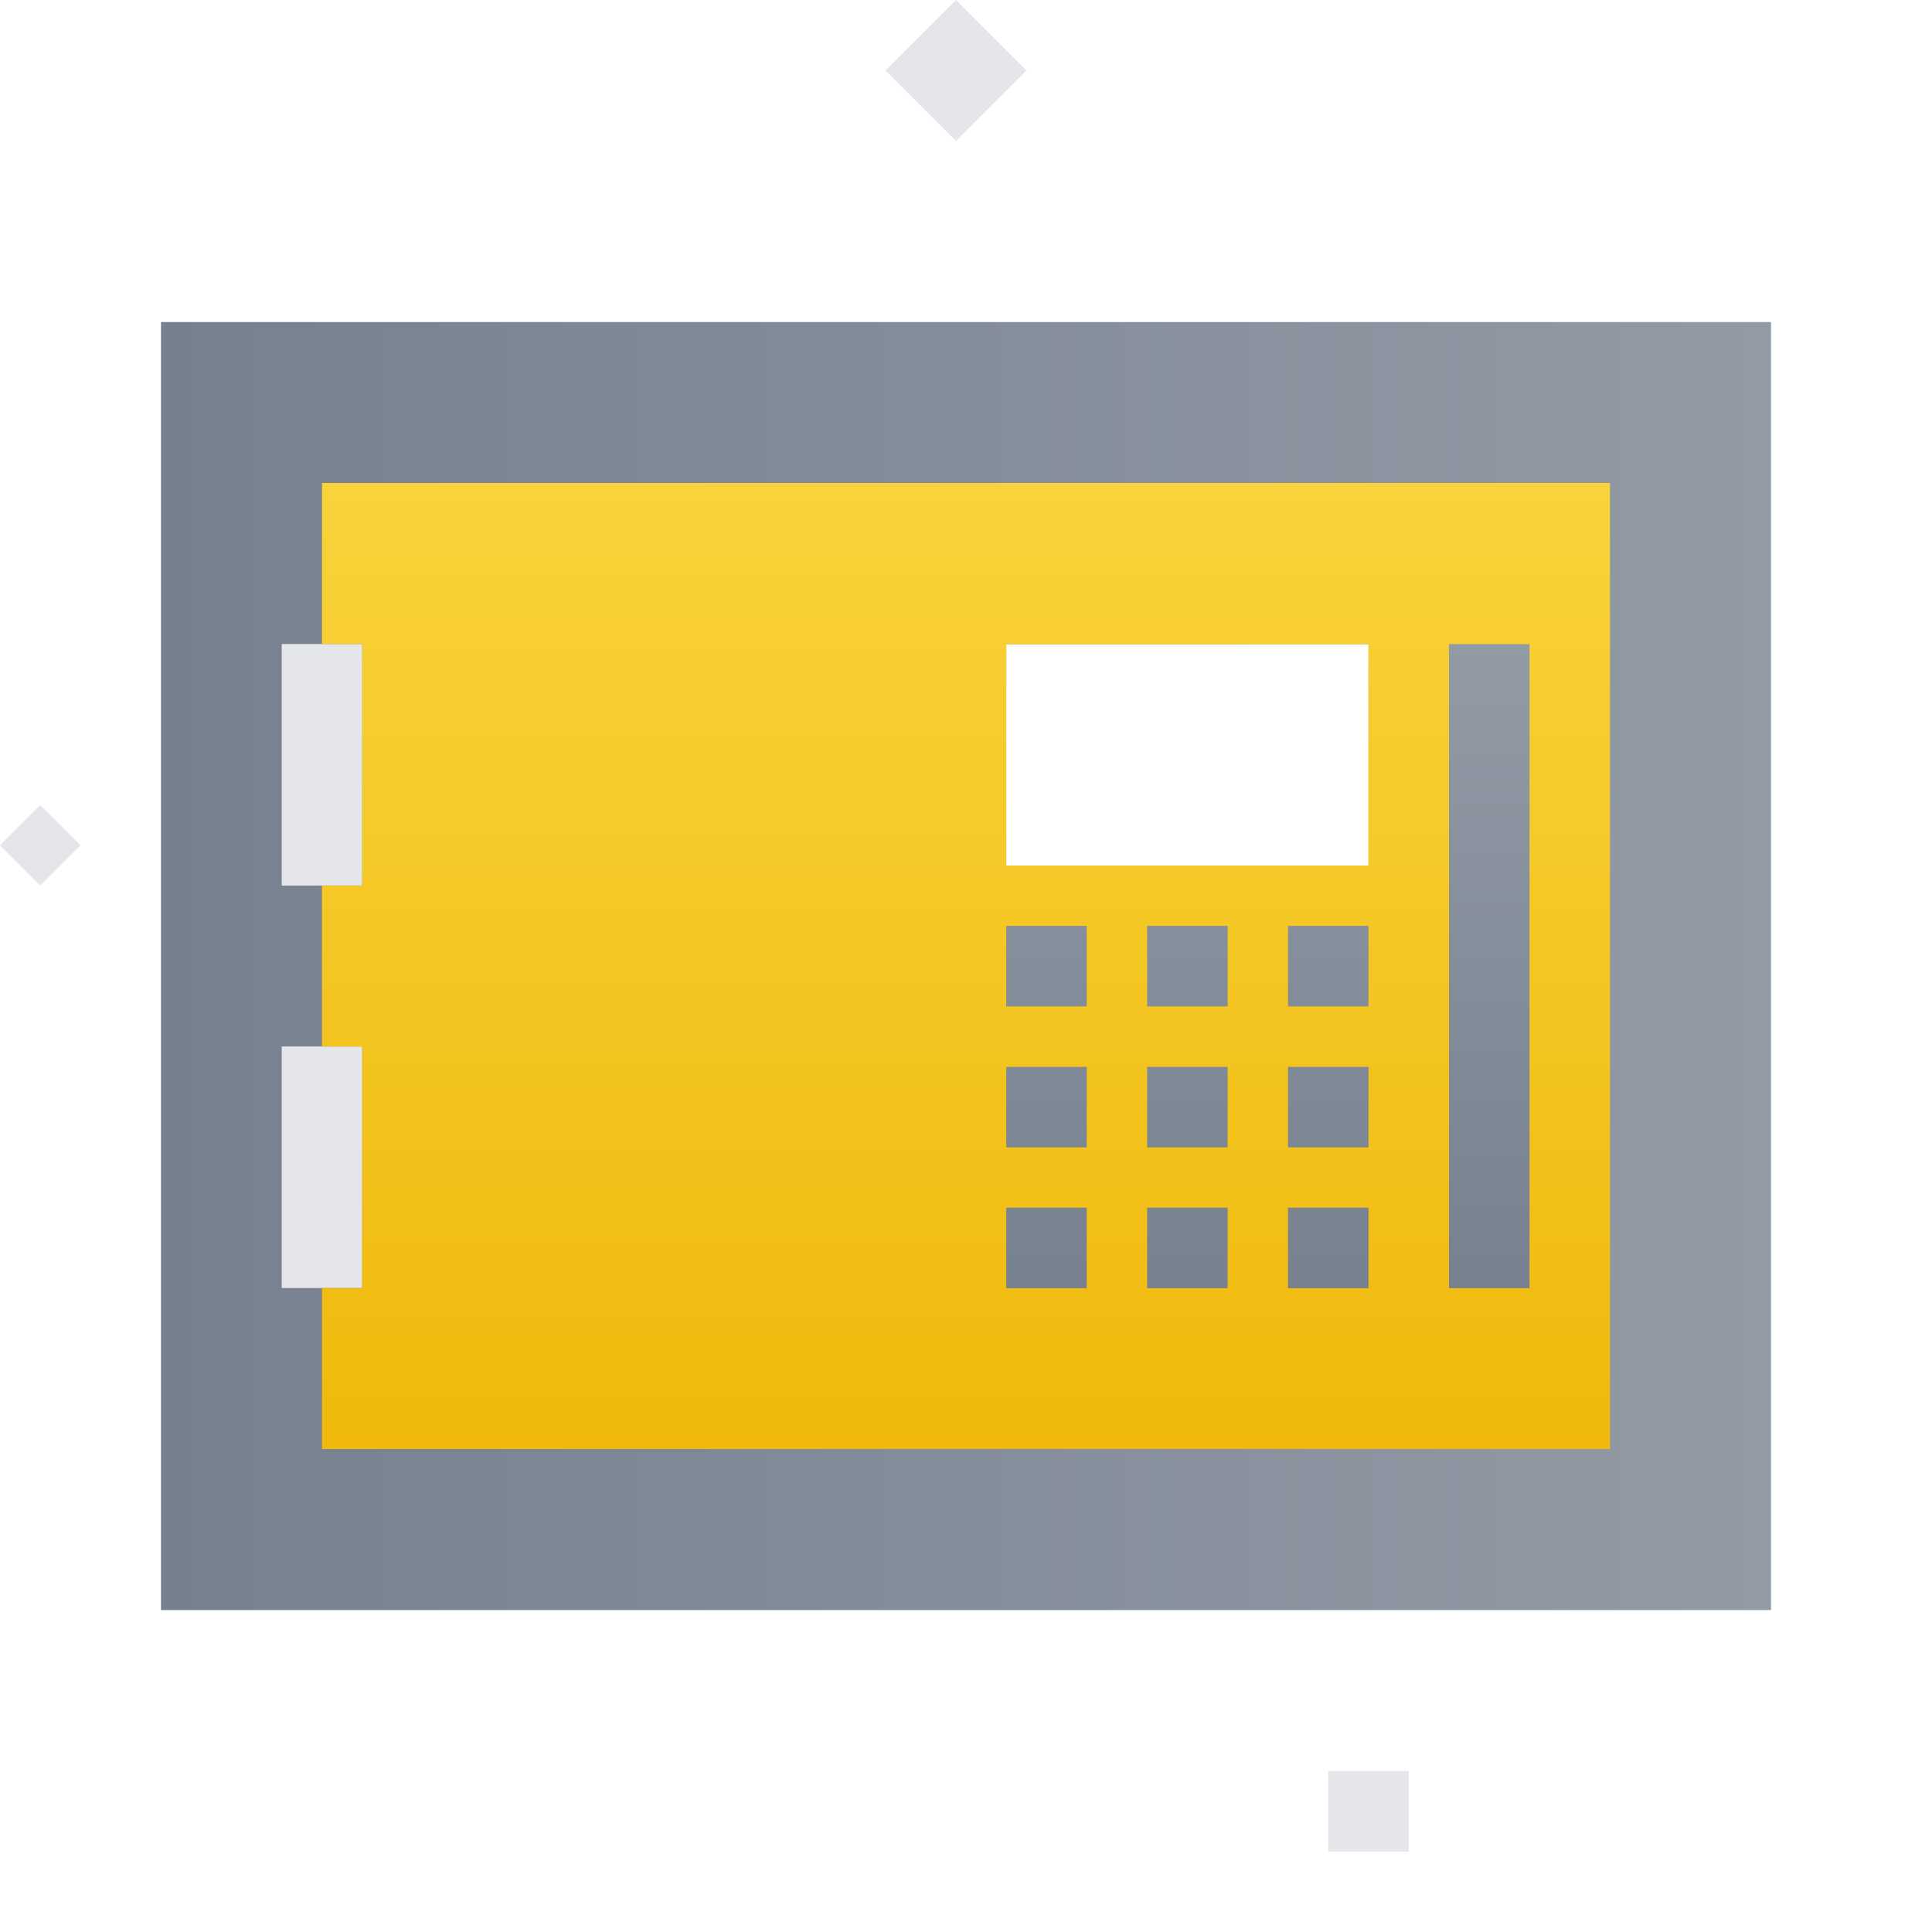
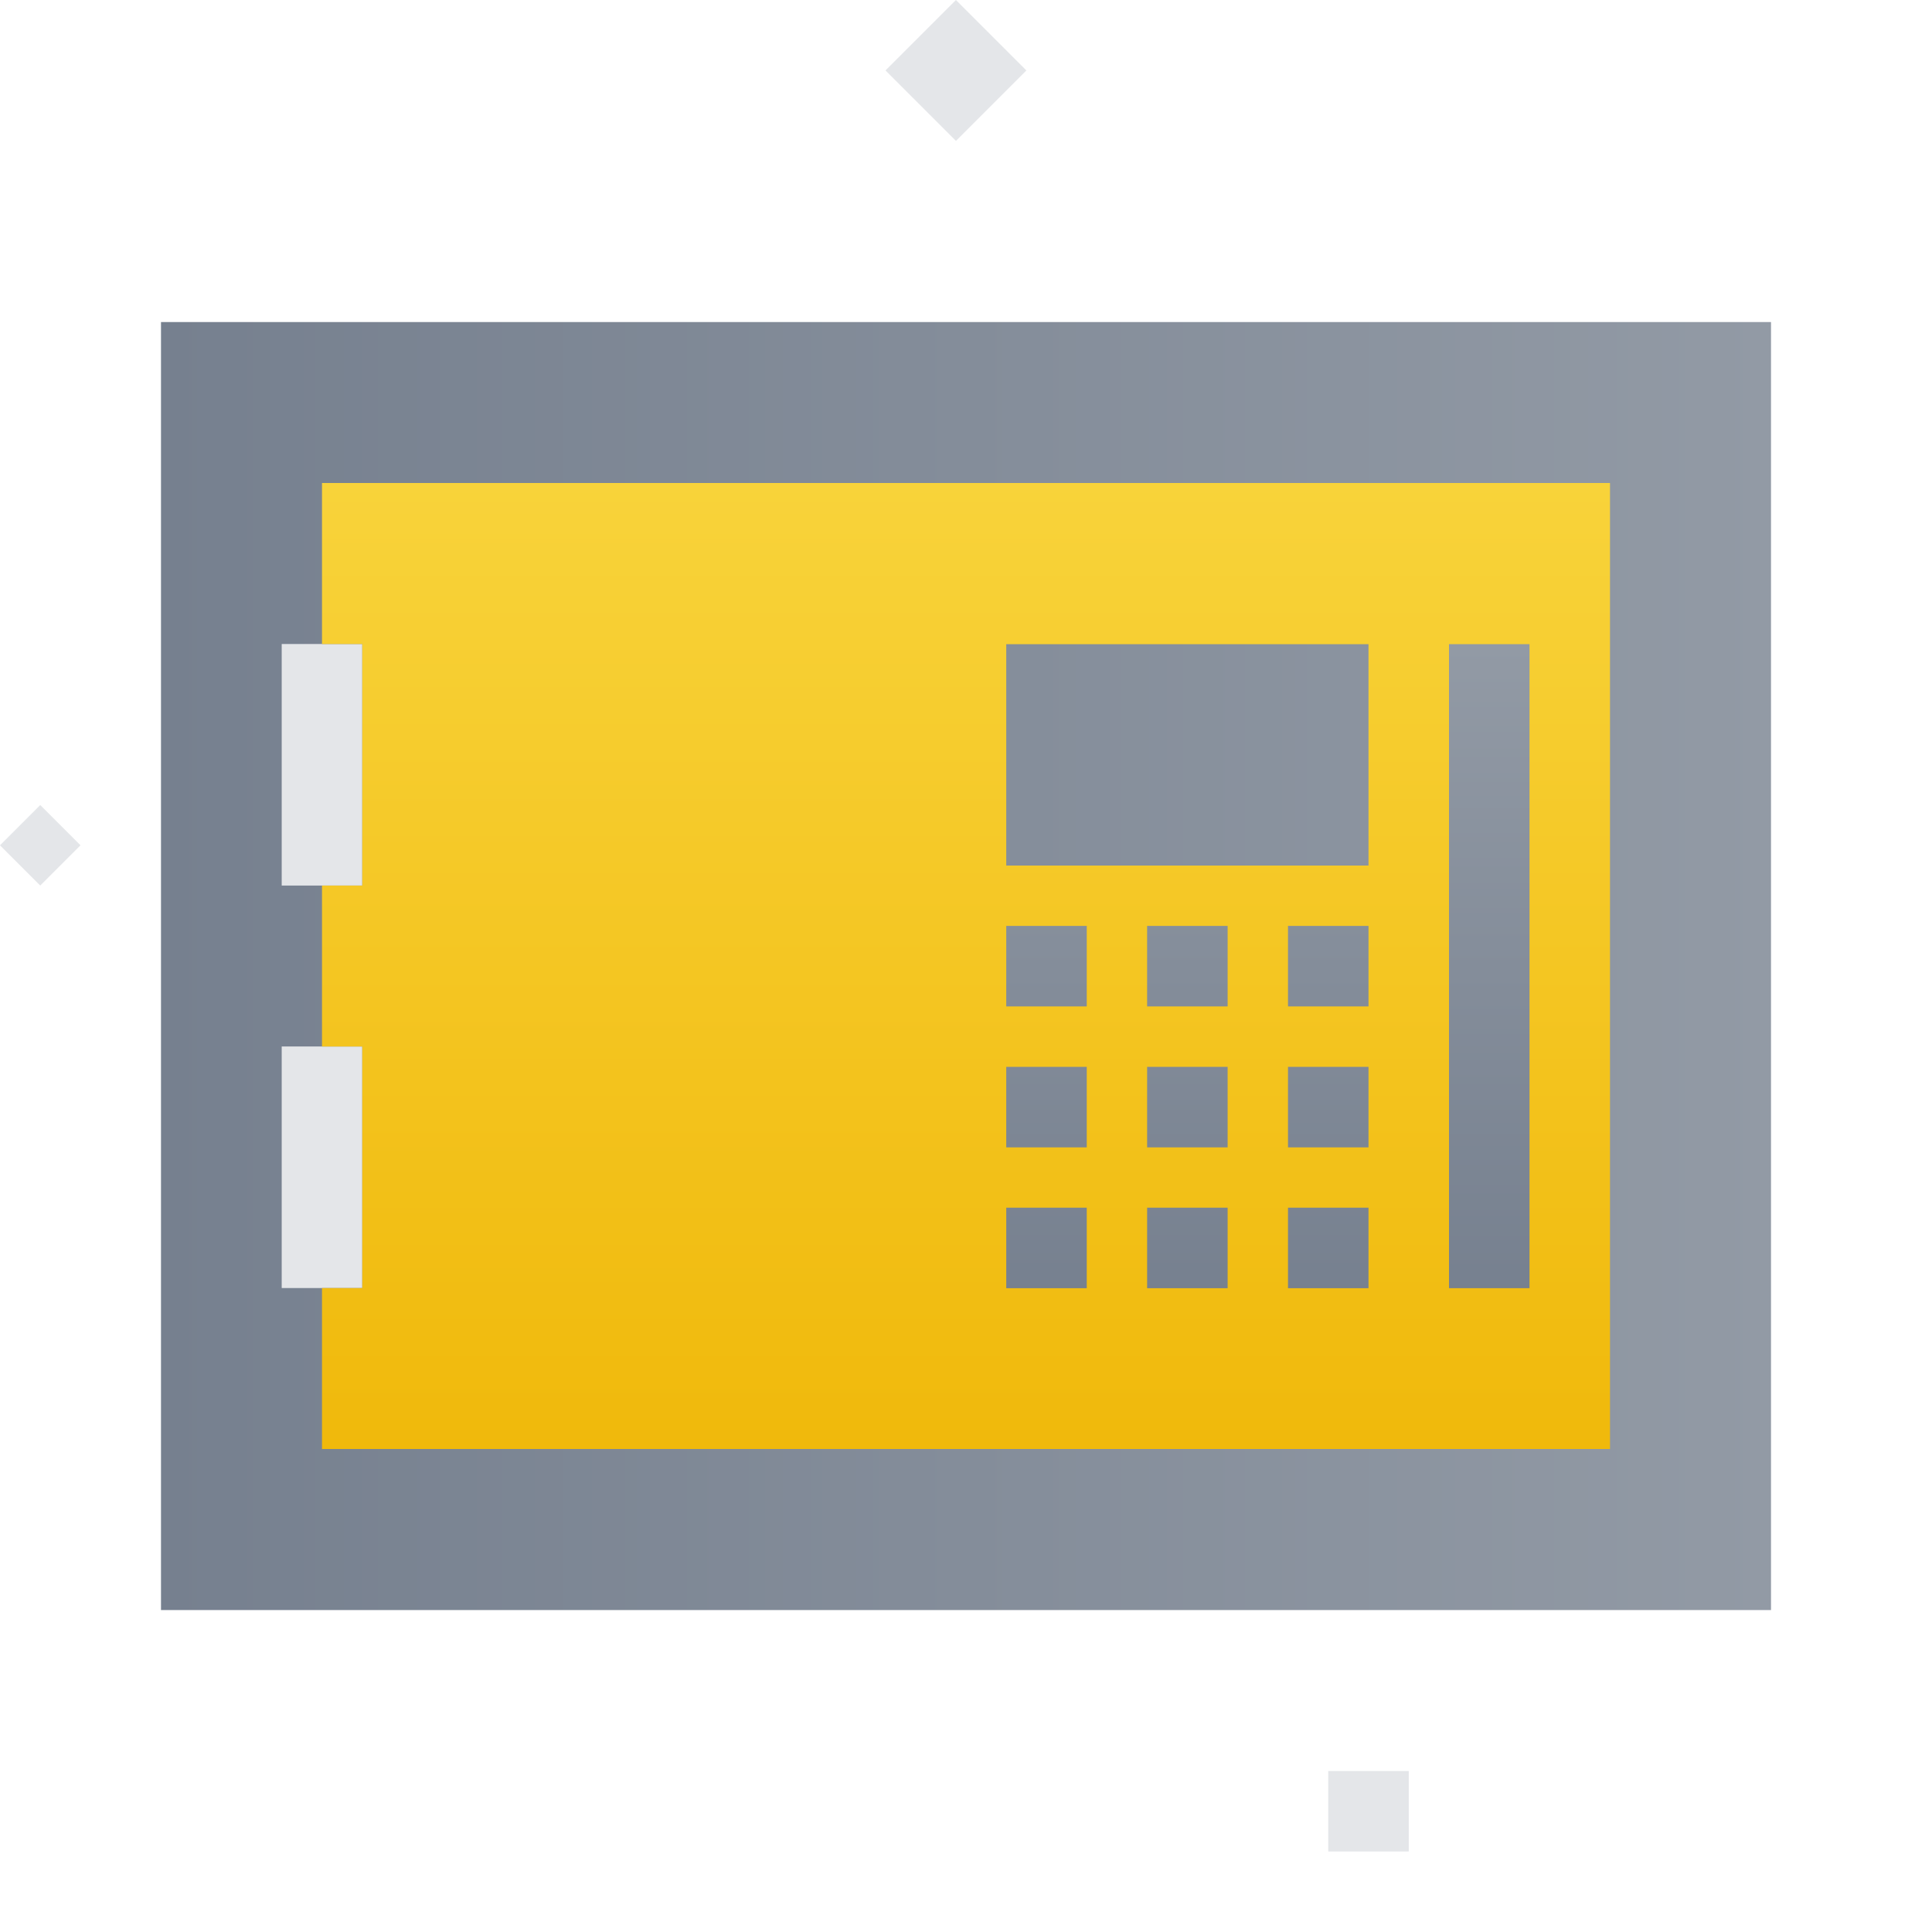
<svg xmlns="http://www.w3.org/2000/svg" width="72" height="72" fill="none">
-   <path fill-rule="evenodd" clip-rule="evenodd" d="M6 12.002v48h60v-48H6zm7.5 21h-3v-9h3v9zM13.5 48h-3v-9h3v9zM51 24.007H37.5v8.25H51v-8.25z" fill="url(#paint0_linear_1288_32000)" />
-   <path fill-rule="evenodd" clip-rule="evenodd" d="M12 18h48v36H12v-5.998h1.5v-9H12v-6h1.5v-9H12V18zm39 6.007H37.5v8.25H51v-8.25z" fill="url(#paint1_linear_1288_32000)" />
+   <path fillRule="evenodd" clipRule="evenodd" d="M6 12.002v48h60v-48H6zm7.5 21h-3v-9h3v9zM13.5 48h-3v-9h3v9zM51 24.007H37.5v8.25H51v-8.25z" fill="url(#paint0_linear_1288_32000)" />
+   <path fillRule="evenodd" clipRule="evenodd" d="M12 18h48v36H12v-5.998h1.5v-9H12v-6h1.5v-9H12V18zm39 6.007H37.5v8.25H51v-8.25z" fill="url(#paint1_linear_1288_32000)" />
  <path opacity=".2" d="M33 2.625l2.625 2.625 2.625-2.625L35.625 0 33 2.625zM0 31.502l1.5 1.5 1.5-1.5-1.5-1.5-1.5 1.5zM49.5 69h3v-3h-3v3zm-39-35.997h3v-9h-3v9zM10.5 48h3v-9h-3v9z" fill="#76808F" />
  <path d="M57 48.006h-3v-24h3v24z" fill="url(#paint2_linear_1288_32000)" />
  <path d="M37.5 34.506h3v3h-3v-3z" fill="url(#paint3_linear_1288_32000)" />
  <path d="M51 34.506h-3v3h3v-3z" fill="url(#paint4_linear_1288_32000)" />
  <path d="M42.75 34.506h3v3h-3v-3z" fill="url(#paint5_linear_1288_32000)" />
  <path d="M40.5 39.759h-3v3h3v-3z" fill="url(#paint6_linear_1288_32000)" />
  <path d="M48 39.759h3v3h-3v-3z" fill="url(#paint7_linear_1288_32000)" />
  <path d="M45.75 39.759h-3v3h3v-3z" fill="url(#paint8_linear_1288_32000)" />
  <path d="M37.5 45.007h3v3h-3v-3z" fill="url(#paint9_linear_1288_32000)" />
  <path d="M51 45.007h-3v3h3v-3z" fill="url(#paint10_linear_1288_32000)" />
  <path d="M42.75 45.007h3v3h-3v-3z" fill="url(#paint11_linear_1288_32000)" />
  <defs>
    <linearGradient id="paint0_linear_1288_32000" x1="6" y1="12.003" x2="66" y2="12.003" gradientUnits="userSpaceOnUse">
      <stop stop-color="#76808F" />
      <stop offset="1" stop-color="#929AA5" />
    </linearGradient>
    <linearGradient id="paint1_linear_1288_32000" x1="36" y1="54" x2="36" y2="18" gradientUnits="userSpaceOnUse">
      <stop stop-color="#F0B90B" />
      <stop offset="1" stop-color="#F8D33A" />
    </linearGradient>
    <linearGradient id="paint2_linear_1288_32000" x1="46.688" y1="24.004" x2="46.688" y2="48.378" gradientUnits="userSpaceOnUse">
      <stop stop-color="#929AA5" />
      <stop offset="1" stop-color="#76808F" />
    </linearGradient>
    <linearGradient id="paint3_linear_1288_32000" x1="46.688" y1="24.004" x2="46.688" y2="48.378" gradientUnits="userSpaceOnUse">
      <stop stop-color="#929AA5" />
      <stop offset="1" stop-color="#76808F" />
    </linearGradient>
    <linearGradient id="paint4_linear_1288_32000" x1="46.688" y1="24.004" x2="46.688" y2="48.378" gradientUnits="userSpaceOnUse">
      <stop stop-color="#929AA5" />
      <stop offset="1" stop-color="#76808F" />
    </linearGradient>
    <linearGradient id="paint5_linear_1288_32000" x1="46.688" y1="24.004" x2="46.688" y2="48.378" gradientUnits="userSpaceOnUse">
      <stop stop-color="#929AA5" />
      <stop offset="1" stop-color="#76808F" />
    </linearGradient>
    <linearGradient id="paint6_linear_1288_32000" x1="46.688" y1="24.004" x2="46.688" y2="48.378" gradientUnits="userSpaceOnUse">
      <stop stop-color="#929AA5" />
      <stop offset="1" stop-color="#76808F" />
    </linearGradient>
    <linearGradient id="paint7_linear_1288_32000" x1="46.688" y1="24.004" x2="46.688" y2="48.378" gradientUnits="userSpaceOnUse">
      <stop stop-color="#929AA5" />
      <stop offset="1" stop-color="#76808F" />
    </linearGradient>
    <linearGradient id="paint8_linear_1288_32000" x1="46.688" y1="24.004" x2="46.688" y2="48.378" gradientUnits="userSpaceOnUse">
      <stop stop-color="#929AA5" />
      <stop offset="1" stop-color="#76808F" />
    </linearGradient>
    <linearGradient id="paint9_linear_1288_32000" x1="46.688" y1="24.004" x2="46.688" y2="48.378" gradientUnits="userSpaceOnUse">
      <stop stop-color="#929AA5" />
      <stop offset="1" stop-color="#76808F" />
    </linearGradient>
    <linearGradient id="paint10_linear_1288_32000" x1="46.688" y1="24.004" x2="46.688" y2="48.378" gradientUnits="userSpaceOnUse">
      <stop stop-color="#929AA5" />
      <stop offset="1" stop-color="#76808F" />
    </linearGradient>
    <linearGradient id="paint11_linear_1288_32000" x1="46.688" y1="24.004" x2="46.688" y2="48.378" gradientUnits="userSpaceOnUse">
      <stop stop-color="#929AA5" />
      <stop offset="1" stop-color="#76808F" />
    </linearGradient>
  </defs>
</svg>
